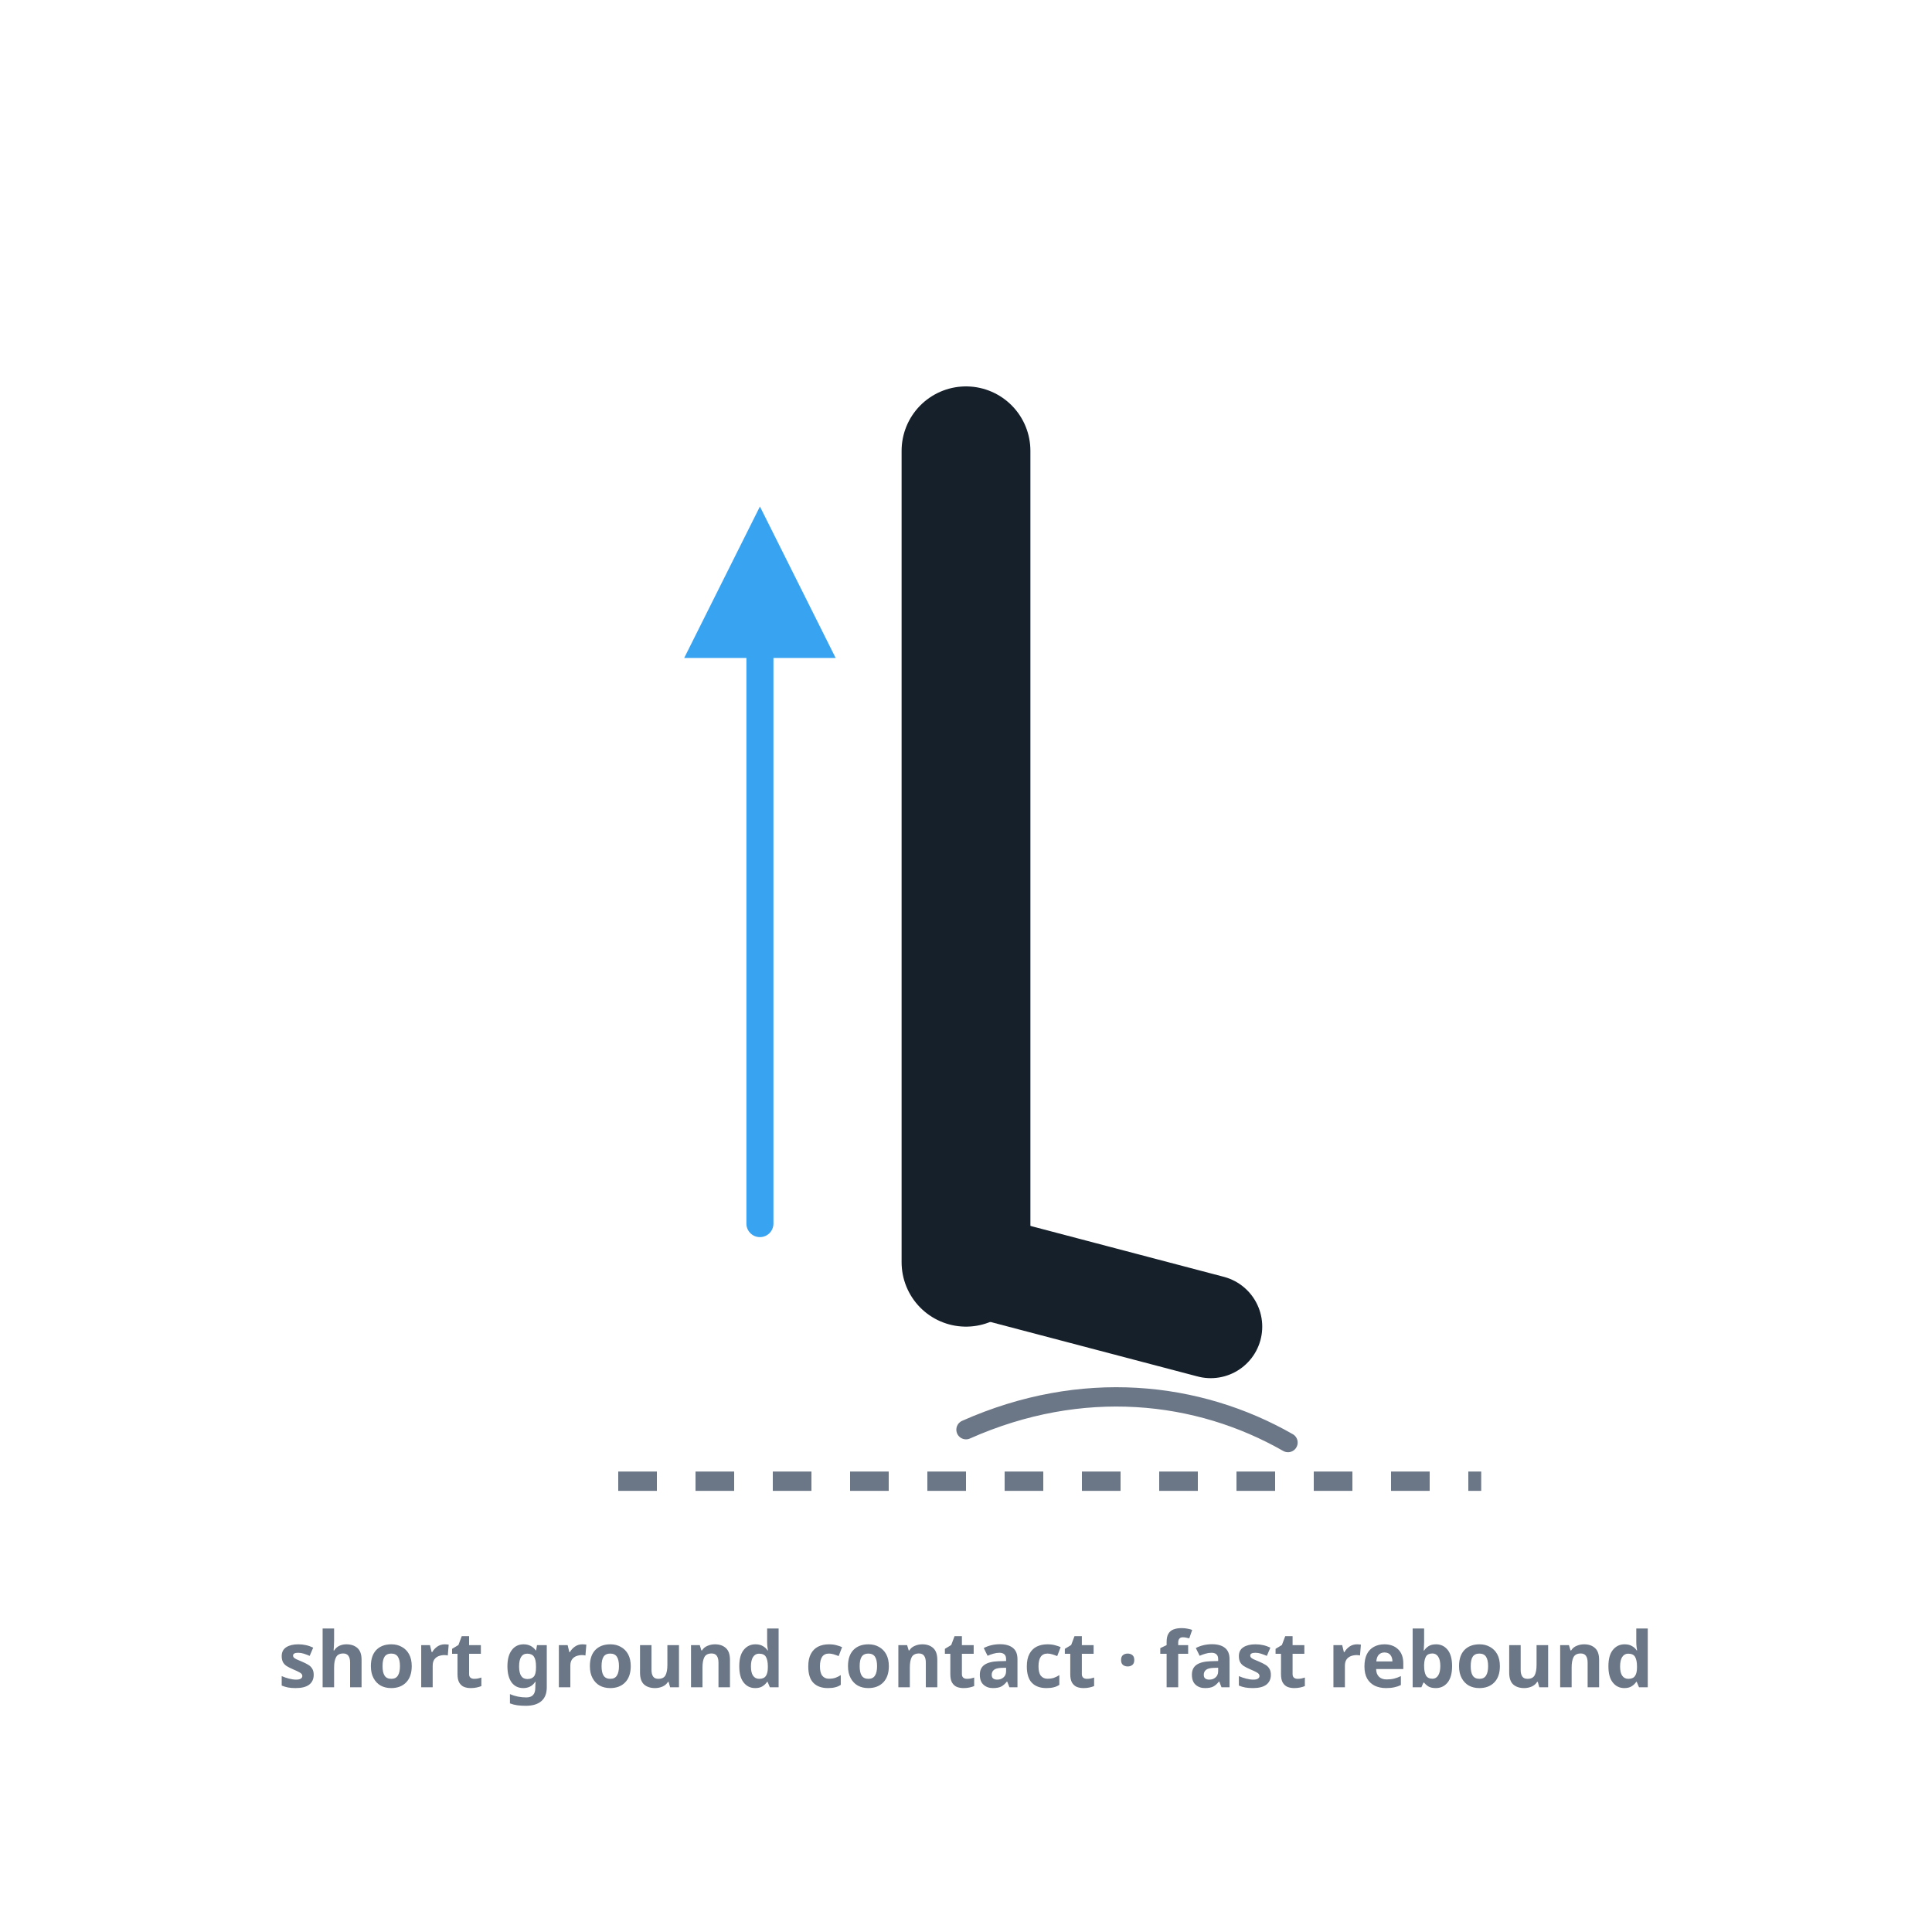
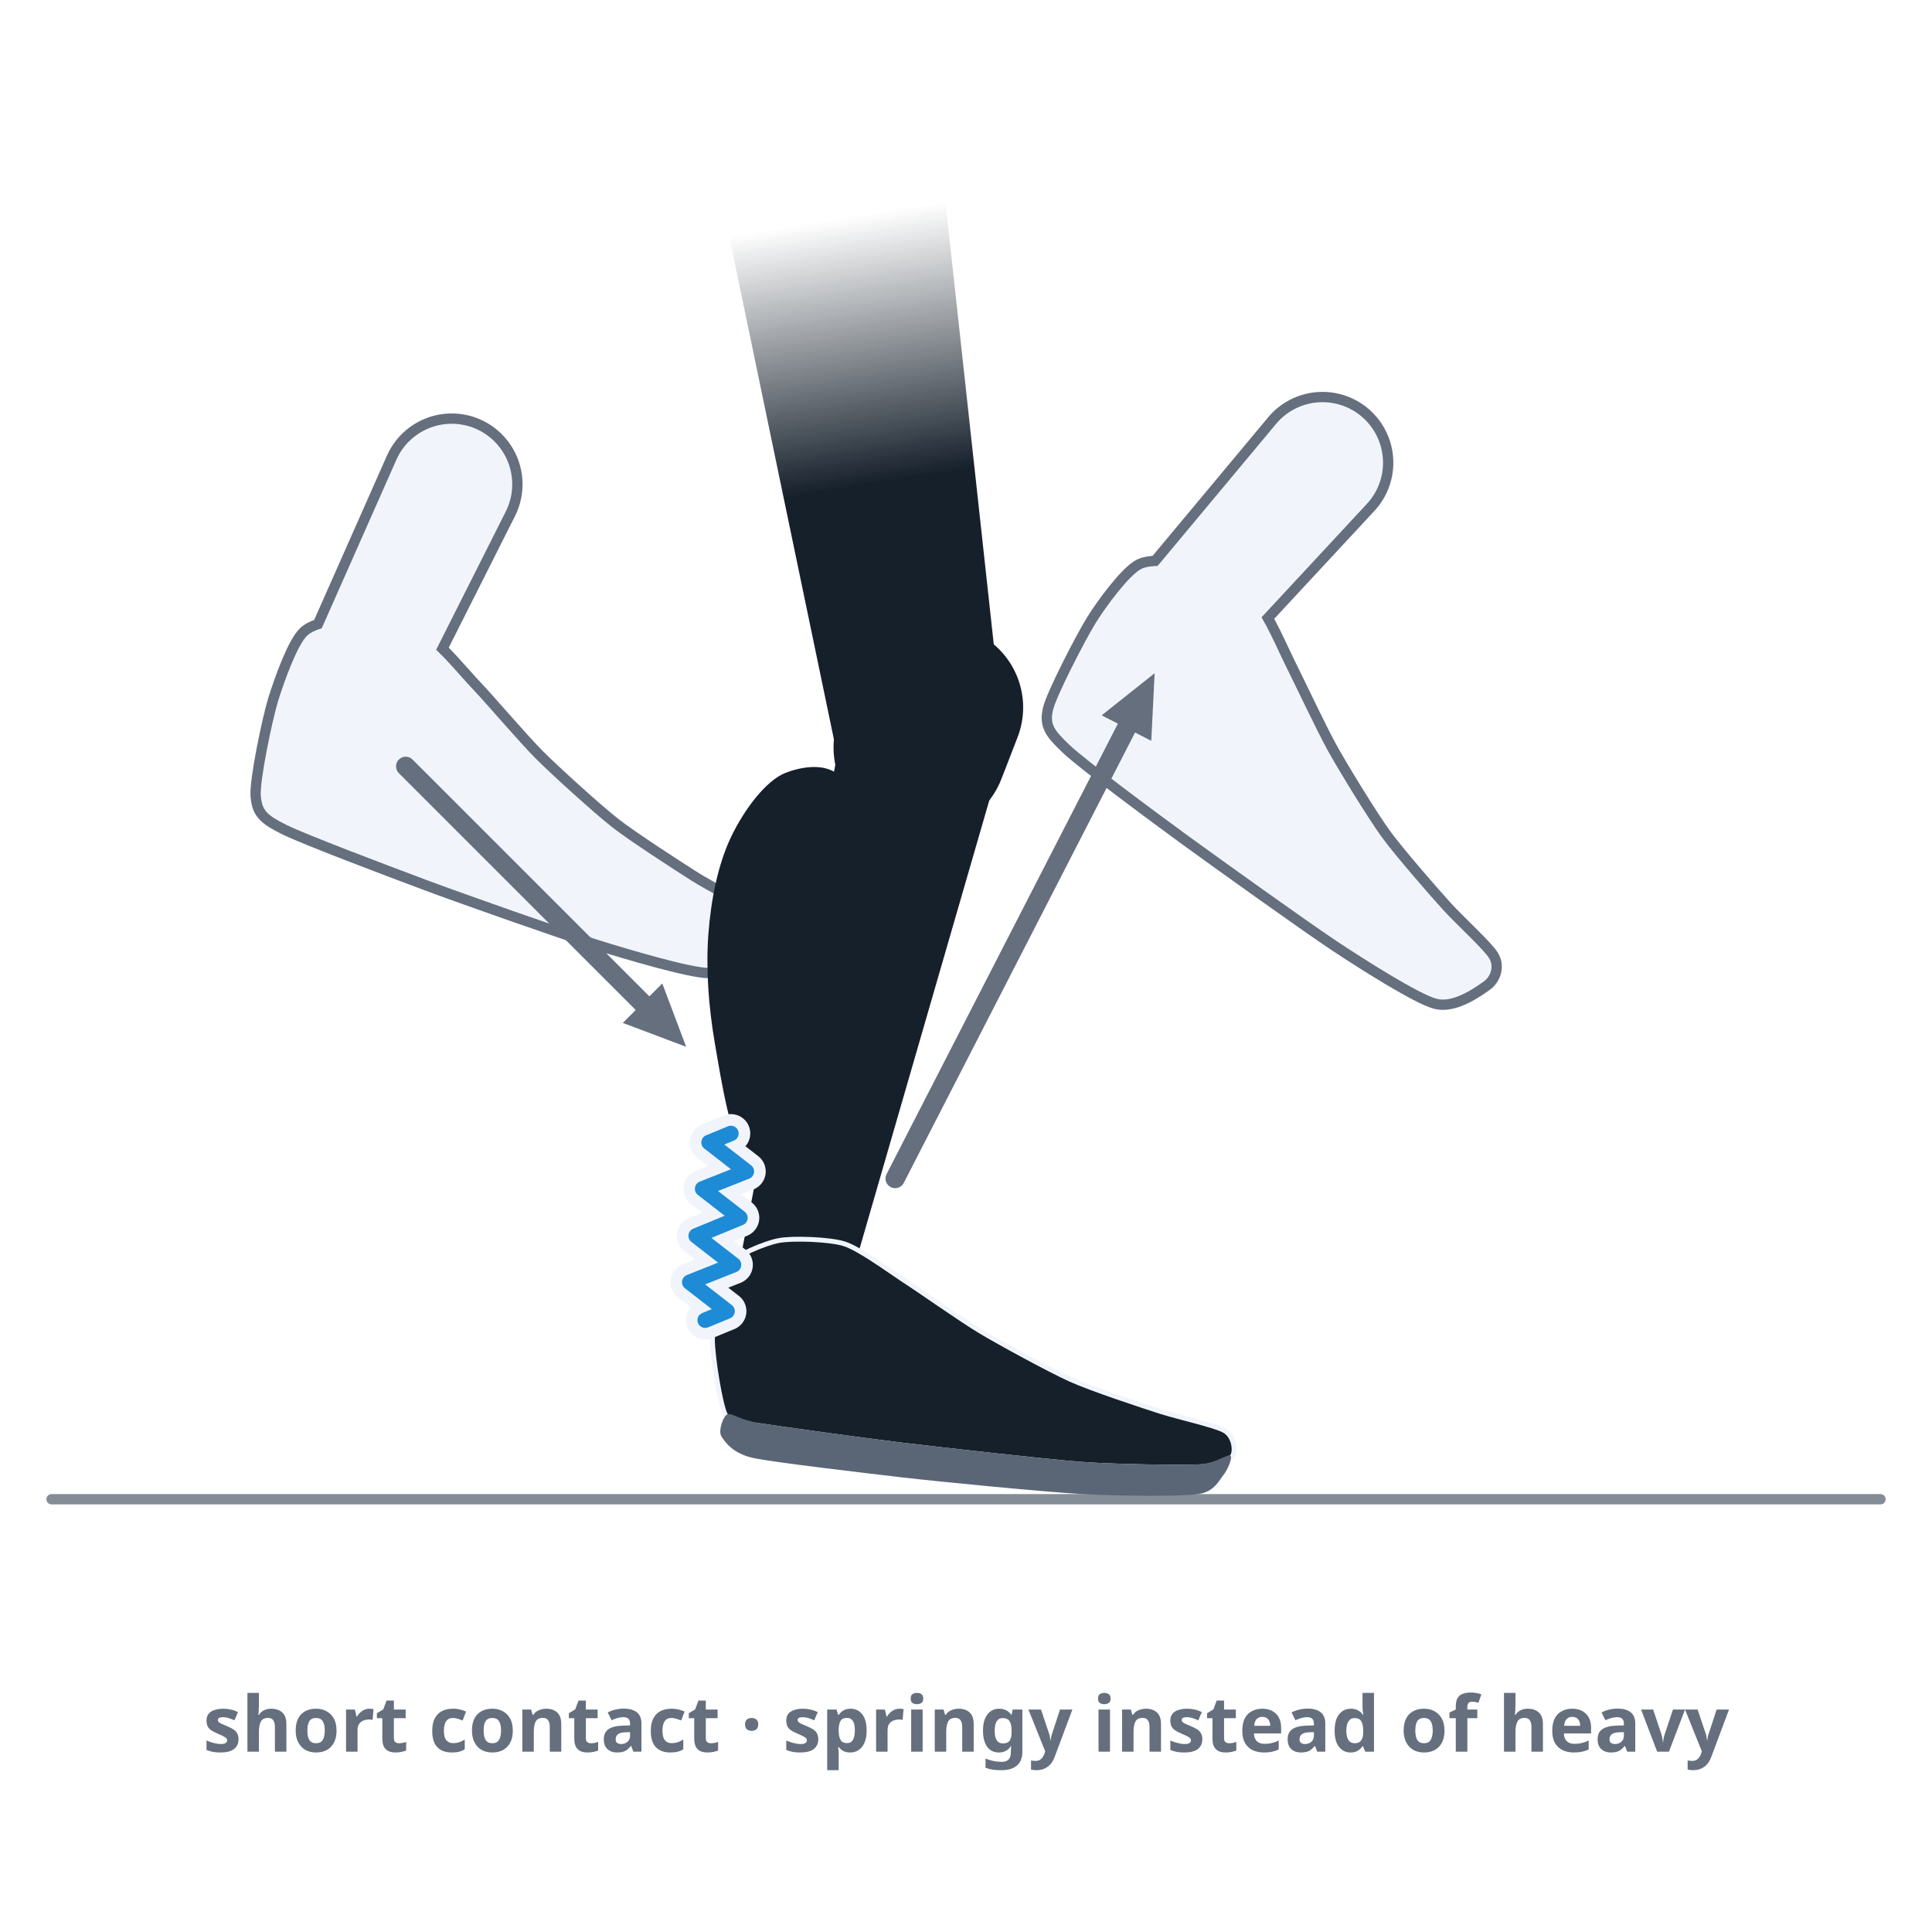
- <svg xmlns="http://www.w3.org/2000/svg" viewBox="0 0 300 300" role="img" aria-label="Reactive strength: the short, springy ground contact of foot and lower leg — minimal contact time, shown by a small compression arc and a fast rebound arrow.">
+ <svg xmlns="http://www.w3.org/2000/svg" viewBox="0 0 300 300" role="img" data-quelle="figuren" aria-label="Reactive strength, the short ground contact: a close-up of a leg from the side at the lowest point of contact. The knee is slightly bent, the shoe touches the ground only with the forefoot, and the heel hovers just above it. The Achilles tendon is drawn as a spring. In outline, the foot arrives from the upper left and leaves the ground towards the upper right; the two arrows form a narrow V.">
  <style>
-     .bein{fill:none;stroke:var(--tinte,#16202b);stroke-width:20;stroke-linecap:round}
-     .fuss{fill:none;stroke:var(--tinte,#16202b);stroke-width:16;stroke-linecap:round}
-     .komp{fill:none;stroke:var(--tinte-3,#6b7686);stroke-width:3;stroke-linecap:round}
-     .rueck{fill:none;stroke:var(--primaer,#38a4f1);stroke-width:4.2;stroke-linecap:round}
-     .boden{fill:none;stroke:var(--tinte-3,#6b7686);stroke-width:3;stroke-dasharray:6 6}
-     .mk{fill:var(--primaer,#38a4f1)}
-     .st{fill:var(--tinte-3,#6b7686);font:600 12px/1 system-ui,sans-serif;text-anchor:middle}
+     .s-k{fill:var(--tinte,#16202b)}
+     .s-wegv{fill:none;stroke:var(--tinte-3,#656f7e);stroke-width:3;stroke-linecap:round}
+     .s-mkg{fill:var(--tinte-3,#656f7e)}
+     .s-sohle{fill:var(--tinte-2,#5a6675)}
+     .s-sehne{fill:none;stroke:var(--primaer-dunkel,#1e8bd6);stroke-width:2.4;stroke-linejoin:round;stroke-linecap:round}
+     .s-sehnex{fill:none;stroke:var(--flaeche-2,#f1f5fb);stroke-width:6;stroke-linejoin:round;stroke-linecap:round}
+     .s-konturu{fill:var(--tinte-3,#656f7e);stroke:var(--tinte-3,#656f7e);stroke-width:3.2;stroke-linejoin:round}
+     .s-konturf{fill:var(--flaeche-2,#f1f5fb)}
+     .s-linie{fill:none;stroke:var(--tinte-3,#656f7e);stroke-width:1.6;opacity:.8;stroke-linecap:round}
+     .s-x3{fill:var(--flaeche-2,#f1f5fb);stroke:var(--flaeche-2,#f1f5fb);stroke-width:1.5;stroke-linejoin:round}
+     .s-ag0{stop-color:var(--tinte,#16202b);stop-opacity:1}
+     .s-ag1{stop-color:var(--tinte,#16202b);stop-opacity:0}
+     .st{fill:var(--tinte-3,#656f7e);font:600 12px/1 system-ui,sans-serif;text-anchor:middle}
  </style>
  <defs>
-     <marker id="m035" viewBox="0 0 10 10" markerWidth="7" markerHeight="7" refX="6.5" refY="5" orient="auto">
-       <path d="M1,1 L9,5 L1,9 Z" class="mk" />
+     <linearGradient id="o035" gradientUnits="userSpaceOnUse" x1="143" y1="116" x2="130" y2="34">
+       <stop offset="0" class="s-ag0" />
+       <stop offset="0.5" class="s-ag0" />
+       <stop offset="1" class="s-ag1" />
+     </linearGradient>
+     <marker id="g035" viewBox="0 0 10 10" markerWidth="3.8" markerHeight="3.8" refX="5" refY="5" orient="auto">
+       <path d="M1,1.2 L9.4,5 L1,8.8 Z" class="s-mkg" />
    </marker>
  </defs>
-   <path class="bein" d="M150,70 L150,196" />
-   <path class="fuss" d="M150,196 L188,206" />
-   <path class="rueck" d="M118,190 L118,86" marker-end="url(#m035)" />
-   <path class="komp" d="M150,222 C 168,214 186,216 200,224" />
-   <line class="boden" x1="96" y1="230" x2="230" y2="230" />
-   <text class="st" x="150" y="262">short ground contact · fast rebound</text>
+   <path class="s-linie" d="M8,232.8L292,232.8" />
+   <g class="s-konturu">
+     <path d="M116.4,145.6C115.7,146.6 112.9,150.3 110.1,150.3C107.3,150.3 97.8,147.5 92.7,145.9C87.6,144.3 71.7,138.7 66.1,136.6C60.5,134.5 47.5,129.6 44.5,128.1C41.5,126.6 40.7,125.9 40.5,123.6C40.3,121.3 42.3,111.7 43.2,108.8C44.1,105.9 46.2,100 47.8,98.6C49.4,97.2 54.4,96.6 56.5,96.7C58.6,96.8 64.1,98.4 66.1,99.6C68.1,100.8 71.5,105 73.5,107.1C75.5,109.2 80.7,115.3 83.2,117.8C85.7,120.3 92.2,126.2 95,128.4C97.8,130.6 104.8,135.1 107.3,136.7C109.8,138.3 115.2,141 116.3,142C117.4,143 117.1,144.6 116.4,145.6Z" />
+     <path d="M64.7,106.9L78.5,79.5A9.4,9.4 0 1 0 61.5,71.5L49.1,99.5A8.6,8.6 0 0 0 64.7,106.9Z" />
+   </g>
+   <g class="s-konturu">
+     <path d="M230.4,152.4C229.4,153.1 225.8,155.8 223.1,155.1C220.4,154.4 212,149.1 207.5,146.1C203,143.1 189.3,133.3 184.5,129.8C179.7,126.3 168.5,118 166.1,115.7C163.7,113.4 163,112.5 163.5,110.3C164,108.1 168.5,99.4 170.1,96.8C171.7,94.2 175.4,89.2 177.3,88.3C179.2,87.4 184.3,88.1 186.3,88.8C188.3,89.5 193.1,92.5 194.7,94.2C196.3,95.9 198.4,100.9 199.7,103.5C201,106.1 204.4,113.3 206.1,116.4C207.8,119.5 212.4,127 214.5,129.9C216.6,132.8 222.1,139.1 224.1,141.3C226.1,143.5 230.6,147.6 231.3,148.9C232,150.2 231.4,151.7 230.4,152.4Z" />
+     <path d="M191.3,100.8L212.1,78.4A9.4,9.4 0 1 0 198,66L178.4,89.5A8.6,8.6 0 0 0 191.3,100.8Z" />
+   </g>
+   <g class="s-konturf">
+     <path d="M116.4,145.6C115.7,146.6 112.9,150.3 110.1,150.3C107.3,150.3 97.8,147.5 92.7,145.9C87.6,144.3 71.7,138.7 66.1,136.6C60.5,134.5 47.5,129.6 44.5,128.1C41.5,126.6 40.7,125.9 40.5,123.6C40.3,121.3 42.3,111.7 43.2,108.8C44.1,105.9 46.2,100 47.8,98.6C49.4,97.2 54.4,96.6 56.5,96.7C58.6,96.8 64.1,98.4 66.1,99.6C68.1,100.8 71.5,105 73.5,107.1C75.5,109.2 80.7,115.3 83.2,117.8C85.7,120.3 92.2,126.2 95,128.4C97.8,130.6 104.8,135.1 107.3,136.7C109.8,138.3 115.2,141 116.3,142C117.4,143 117.1,144.6 116.4,145.6Z" />
+     <path d="M64.7,106.9L78.5,79.5A9.4,9.4 0 1 0 61.5,71.5L49.1,99.5A8.6,8.6 0 0 0 64.7,106.9Z" />
+   </g>
+   <g class="s-konturf">
+     <path d="M230.4,152.4C229.4,153.1 225.8,155.8 223.1,155.1C220.4,154.4 212,149.1 207.5,146.1C203,143.1 189.3,133.3 184.5,129.8C179.7,126.3 168.5,118 166.1,115.7C163.7,113.4 163,112.5 163.5,110.3C164,108.1 168.5,99.4 170.1,96.8C171.7,94.2 175.4,89.2 177.3,88.3C179.2,87.4 184.3,88.1 186.3,88.8C188.3,89.5 193.1,92.5 194.7,94.2C196.3,95.9 198.4,100.9 199.7,103.5C201,106.1 204.4,113.3 206.1,116.4C207.8,119.5 212.4,127 214.5,129.9C216.6,132.8 222.1,139.1 224.1,141.3C226.1,143.5 230.6,147.6 231.3,148.9C232,150.2 231.4,151.7 230.4,152.4Z" />
+     <path d="M191.3,100.8L212.1,78.4A9.4,9.4 0 1 0 198,66L178.4,89.5A8.6,8.6 0 0 0 191.3,100.8Z" />
+   </g>
+   <path class="s-wegv" d="M63,119L103,159" marker-end="url(#g035)" />
+   <path class="s-wegv" d="M139,183L177,109" marker-end="url(#g035)" />
+   <path fill="url(#o035)" d="M155.9,114.6L146.9,32.2A17,17 0 1 0 113.4,37.5L130.3,118.7A13,13 0 0 0 155.9,114.6Z" />
+   <g class="s-k">
+     <path d="M155.6,120.7L158,114.5A12.8,12.8 0 0 0 135.2,103.1L131.6,108.7A13.5,13.5 0 1 0 155.6,120.7Z" />
+     <path d="M131.3,201.4L155,119.5A12.5,12.5 0 1 0 130.7,113.6L114.6,197.4A8.6,8.6 0 0 0 131.3,201.4Z" />
+     <path d="M116,180C113.5,177.5 112,167.8 111,162C110,156.2 109.6,150.3 110,145C110.4,139.7 111.5,134.2 113.5,130C115.5,125.8 118.9,121.2 122,120C125.1,118.8 130.3,118 132,123C133.7,128 133,141 132,150C131,159 128.7,172 126,177C123.3,182 118.5,182.5 116,180Z" />
+   </g>
+   <path class="s-x3" d="M113,219.6C112.2,218.1 111,210.6 111,208C111,205.4 111.8,198.8 113,197C114.2,195.3 118.9,193.4 121,193C123.1,192.6 128.8,192.8 131,193.5C133.2,194.2 137.6,197.4 140,199C142.5,200.6 149,205.2 152,207C155,208.8 162.7,213 166,214.5C169.3,216 177.2,218.6 180,219.5C182.8,220.4 188.7,221.7 190,222.5C191.3,223.3 191.5,225.4 191,226C190.5,226.6 188.7,227.3 186,227.4C183.3,227.5 173.4,227.4 168,227C162.6,226.6 145.8,224.7 140,224C134.2,223.3 121.2,221.5 118,221C114.9,220.5 113.8,221.1 113,219.6Z" />
+   <path class="s-k" d="M113,219.6C112.2,218.1 111,210.6 111,208C111,205.4 111.8,198.8 113,197C114.2,195.3 118.9,193.4 121,193C123.1,192.6 128.8,192.8 131,193.5C133.2,194.2 137.6,197.4 140,199C142.5,200.6 149,205.2 152,207C155,208.8 162.7,213 166,214.5C169.3,216 177.2,218.6 180,219.5C182.8,220.4 188.7,221.7 190,222.5C191.3,223.3 191.5,225.4 191,226C190.5,226.6 188.7,227.3 186,227.4C183.3,227.5 173.4,227.4 168,227C162.6,226.6 145.8,224.7 140,224C134.2,223.3 121.2,221.5 118,221C114.9,220.5 113.8,221.1 113,219.6Z" />
+   <path class="s-sohle" d="M190,229C189.4,229.7 188.6,231.7 186,232C183.4,232.4 173.4,232.3 168,232C162.6,231.7 146,230.1 140,229.4C134.1,228.7 120.3,227.1 117,226.4C113.7,225.7 112.5,223.8 112,223C111.5,222.2 112.3,219.8 113,219.6C113.7,219.4 114.9,220.5 118,221C121.2,221.5 134.2,223.3 140,224C145.8,224.7 162.6,226.6 168,227C173.4,227.4 183.3,227.5 186,227.4C188.7,227.3 190.5,225.8 191,226C191.5,226.2 190.6,228.3 190,229Z" />
+   <path class="s-sehnex" d="M113.5,176L110.1,177.4L115.9,181.9L109.1,184.6L114.9,189.1L108.1,191.9L113.9,196.4L107.1,199.1L112.9,203.6L109.5,205" />
+   <path class="s-sehne" d="M113.5,176L110.1,177.4L115.9,181.9L109.1,184.6L114.9,189.1L108.1,191.9L113.9,196.4L107.1,199.1L112.9,203.6L109.5,205" />
+   <text class="st" x="150" y="272">short contact · springy instead of heavy</text>
</svg>
